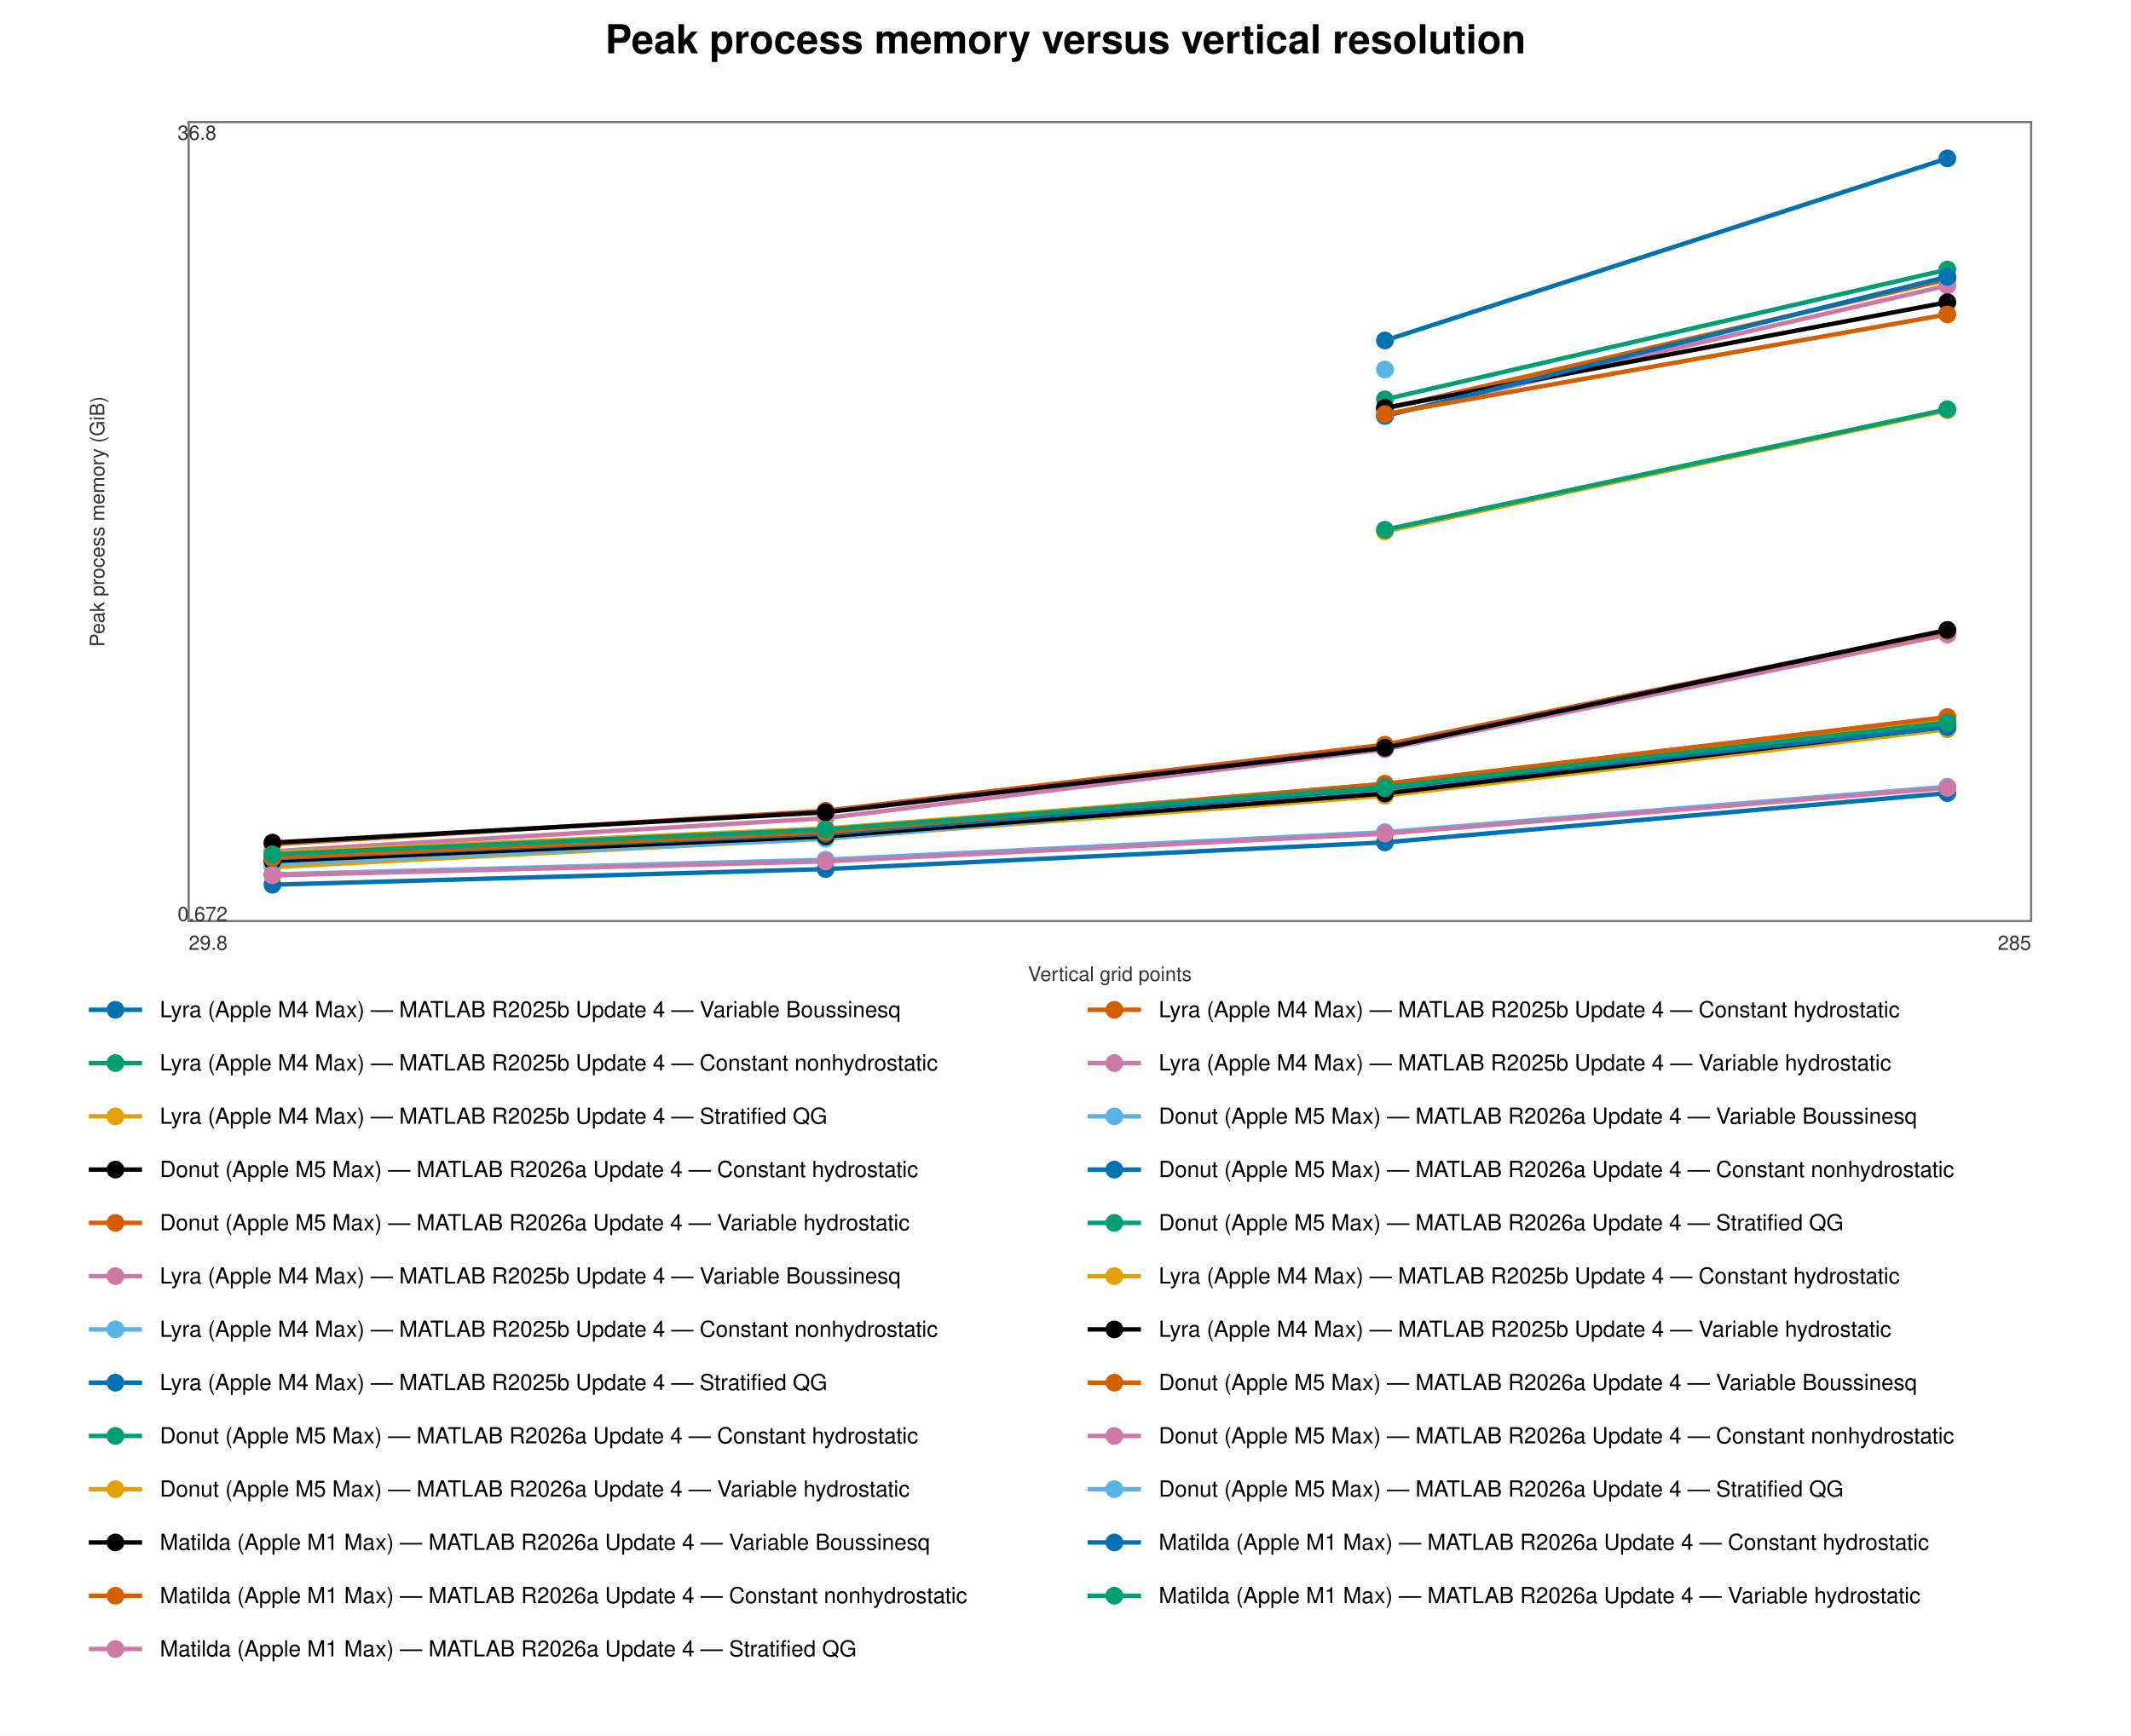
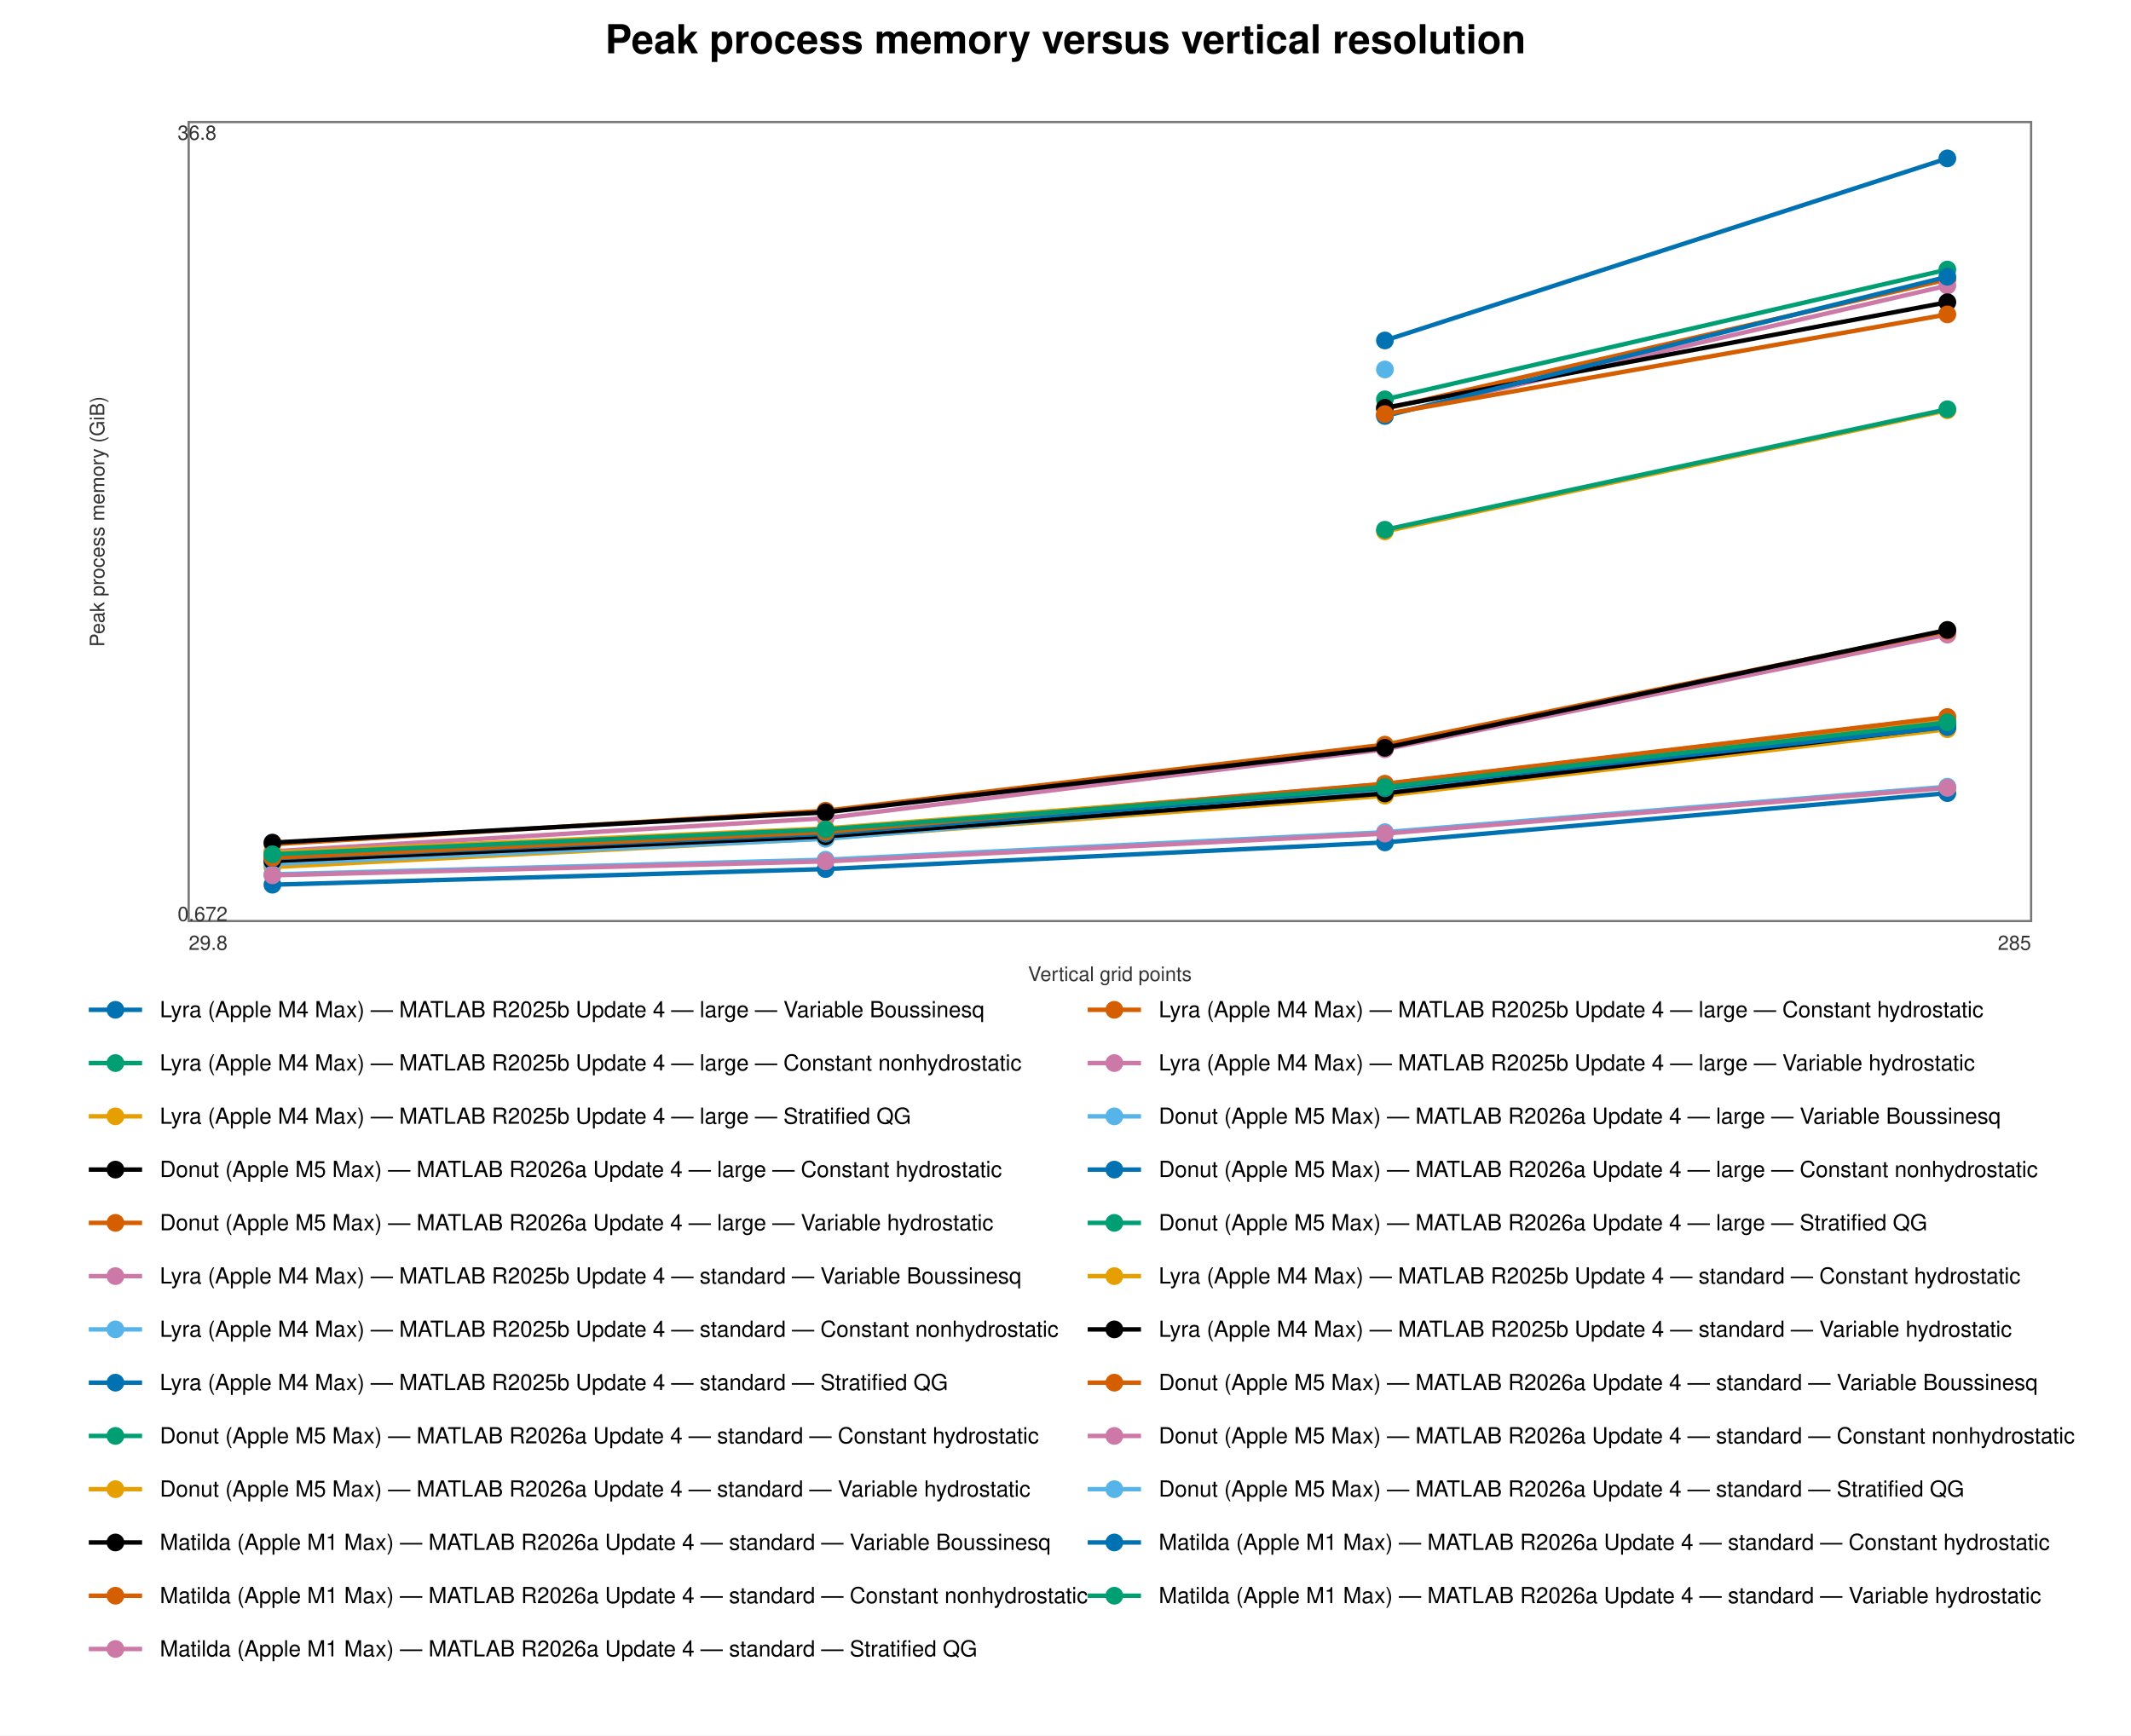
<svg xmlns="http://www.w3.org/2000/svg" viewBox="0 0 960 782" role="img" aria-labelledby="peak-process-memory-versus-vertical-resolution-title peak-process-memory-versus-vertical-resolution-desc">
  <rect width="100%" height="100%" fill="white" />
  <text x="480" y="24" text-anchor="middle" font-family="Avenir Next, Avenir, Helvetica, Arial, sans-serif" font-size="18" font-weight="600">Peak process memory versus vertical resolution</text>
  <rect x="85" y="55" width="830" height="360" fill="none" stroke="#777" />
  <text x="85" y="428" font-family="Avenir Next, Avenir, Helvetica, Arial, sans-serif" font-size="9" fill="#333">29.8</text>
  <text x="915" y="428" text-anchor="end" font-family="Avenir Next, Avenir, Helvetica, Arial, sans-serif" font-size="9" fill="#333">285</text>
  <text x="80" y="415" font-family="Avenir Next, Avenir, Helvetica, Arial, sans-serif" font-size="9" fill="#333">0.672</text>
  <text x="80" y="63" font-family="Avenir Next, Avenir, Helvetica, Arial, sans-serif" font-size="9" fill="#333">36.8</text>
  <text x="500" y="442" text-anchor="middle" font-family="Avenir Next, Avenir, Helvetica, Arial, sans-serif" font-size="9" fill="#333">Vertical grid points</text>
  <text x="47" y="235" text-anchor="middle" transform="rotate(-90 47 235)" font-family="Avenir Next, Avenir, Helvetica, Arial, sans-serif" font-size="9" fill="#333">Peak process memory (GiB)</text>
  <polyline points="623.892,153.406 877.273,71.364" fill="none" stroke="#0072B2" stroke-width="2" />
  <circle cx="623.892" cy="153.406" r="4" fill="#0072B2" />
  <circle cx="877.273" cy="71.364" r="4" fill="#0072B2" />
  <line x1="40" y1="455" x2="64" y2="455" stroke="#0072B2" stroke-width="2" />
  <circle cx="52" cy="455" r="4" fill="#0072B2" />
-   <text x="72" y="455" dominant-baseline="middle" font-family="Avenir Next, Avenir, Helvetica, Arial, sans-serif" font-size="10">Lyra (Apple M4 Max) — MATLAB R2025b Update 4 — Variable Boussinesq</text>
+   <text x="72" y="455" dominant-baseline="middle" font-family="Avenir Next, Avenir, Helvetica, Arial, sans-serif" font-size="10">Lyra (Apple M4 Max) — MATLAB R2025b Update 4 — large — Variable Boussinesq</text>
  <polyline points="623.892,184.249 877.273,125.916" fill="none" stroke="#D55E00" stroke-width="2" />
  <circle cx="623.892" cy="184.249" r="4" fill="#D55E00" />
  <circle cx="877.273" cy="125.916" r="4" fill="#D55E00" />
  <line x1="490" y1="455" x2="514" y2="455" stroke="#D55E00" stroke-width="2" />
  <circle cx="502" cy="455" r="4" fill="#D55E00" />
-   <text x="522" y="455" dominant-baseline="middle" font-family="Avenir Next, Avenir, Helvetica, Arial, sans-serif" font-size="10">Lyra (Apple M4 Max) — MATLAB R2025b Update 4 — Constant hydrostatic</text>
+   <text x="522" y="455" dominant-baseline="middle" font-family="Avenir Next, Avenir, Helvetica, Arial, sans-serif" font-size="10">Lyra (Apple M4 Max) — MATLAB R2025b Update 4 — large — Constant hydrostatic</text>
  <polyline points="623.892,179.935 877.273,121.449" fill="none" stroke="#009E73" stroke-width="2" />
  <circle cx="623.892" cy="179.935" r="4" fill="#009E73" />
  <circle cx="877.273" cy="121.449" r="4" fill="#009E73" />
  <line x1="40" y1="479" x2="64" y2="479" stroke="#009E73" stroke-width="2" />
  <circle cx="52" cy="479" r="4" fill="#009E73" />
-   <text x="72" y="479" dominant-baseline="middle" font-family="Avenir Next, Avenir, Helvetica, Arial, sans-serif" font-size="10">Lyra (Apple M4 Max) — MATLAB R2025b Update 4 — Constant nonhydrostatic</text>
+   <text x="72" y="479" dominant-baseline="middle" font-family="Avenir Next, Avenir, Helvetica, Arial, sans-serif" font-size="10">Lyra (Apple M4 Max) — MATLAB R2025b Update 4 — large — Constant nonhydrostatic</text>
  <polyline points="623.892,187.160 877.273,128.674" fill="none" stroke="#CC79A7" stroke-width="2" />
  <circle cx="623.892" cy="187.160" r="4" fill="#CC79A7" />
  <circle cx="877.273" cy="128.674" r="4" fill="#CC79A7" />
  <line x1="490" y1="479" x2="514" y2="479" stroke="#CC79A7" stroke-width="2" />
  <circle cx="502" cy="479" r="4" fill="#CC79A7" />
-   <text x="522" y="479" dominant-baseline="middle" font-family="Avenir Next, Avenir, Helvetica, Arial, sans-serif" font-size="10">Lyra (Apple M4 Max) — MATLAB R2025b Update 4 — Variable hydrostatic</text>
+   <text x="522" y="479" dominant-baseline="middle" font-family="Avenir Next, Avenir, Helvetica, Arial, sans-serif" font-size="10">Lyra (Apple M4 Max) — MATLAB R2025b Update 4 — large — Variable hydrostatic</text>
  <polyline points="623.892,239.467 877.273,184.878" fill="none" stroke="#E69F00" stroke-width="2" />
  <circle cx="623.892" cy="239.467" r="4" fill="#E69F00" />
  <circle cx="877.273" cy="184.878" r="4" fill="#E69F00" />
  <line x1="40" y1="503" x2="64" y2="503" stroke="#E69F00" stroke-width="2" />
  <circle cx="52" cy="503" r="4" fill="#E69F00" />
-   <text x="72" y="503" dominant-baseline="middle" font-family="Avenir Next, Avenir, Helvetica, Arial, sans-serif" font-size="10">Lyra (Apple M4 Max) — MATLAB R2025b Update 4 — Stratified QG</text>
+   <text x="72" y="503" dominant-baseline="middle" font-family="Avenir Next, Avenir, Helvetica, Arial, sans-serif" font-size="10">Lyra (Apple M4 Max) — MATLAB R2025b Update 4 — large — Stratified QG</text>
  <polyline points="623.892,166.480" fill="none" stroke="#56B4E9" stroke-width="2" />
  <circle cx="623.892" cy="166.480" r="4" fill="#56B4E9" />
  <line x1="490" y1="503" x2="514" y2="503" stroke="#56B4E9" stroke-width="2" />
  <circle cx="502" cy="503" r="4" fill="#56B4E9" />
-   <text x="522" y="503" dominant-baseline="middle" font-family="Avenir Next, Avenir, Helvetica, Arial, sans-serif" font-size="10">Donut (Apple M5 Max) — MATLAB R2026a Update 4 — Variable Boussinesq</text>
+   <text x="522" y="503" dominant-baseline="middle" font-family="Avenir Next, Avenir, Helvetica, Arial, sans-serif" font-size="10">Donut (Apple M5 Max) — MATLAB R2026a Update 4 — large — Variable Boussinesq</text>
  <polyline points="623.892,183.756 877.273,136.180" fill="none" stroke="#000000" stroke-width="2" />
  <circle cx="623.892" cy="183.756" r="4" fill="#000000" />
  <circle cx="877.273" cy="136.180" r="4" fill="#000000" />
  <line x1="40" y1="527" x2="64" y2="527" stroke="#000000" stroke-width="2" />
  <circle cx="52" cy="527" r="4" fill="#000000" />
-   <text x="72" y="527" dominant-baseline="middle" font-family="Avenir Next, Avenir, Helvetica, Arial, sans-serif" font-size="10">Donut (Apple M5 Max) — MATLAB R2026a Update 4 — Constant hydrostatic</text>
+   <text x="72" y="527" dominant-baseline="middle" font-family="Avenir Next, Avenir, Helvetica, Arial, sans-serif" font-size="10">Donut (Apple M5 Max) — MATLAB R2026a Update 4 — large — Constant hydrostatic</text>
  <polyline points="623.892,187.439 877.273,124.701" fill="none" stroke="#0072B2" stroke-width="2" />
  <circle cx="623.892" cy="187.439" r="4" fill="#0072B2" />
  <circle cx="877.273" cy="124.701" r="4" fill="#0072B2" />
  <line x1="490" y1="527" x2="514" y2="527" stroke="#0072B2" stroke-width="2" />
  <circle cx="502" cy="527" r="4" fill="#0072B2" />
-   <text x="522" y="527" dominant-baseline="middle" font-family="Avenir Next, Avenir, Helvetica, Arial, sans-serif" font-size="10">Donut (Apple M5 Max) — MATLAB R2026a Update 4 — Constant nonhydrostatic</text>
+   <text x="522" y="527" dominant-baseline="middle" font-family="Avenir Next, Avenir, Helvetica, Arial, sans-serif" font-size="10">Donut (Apple M5 Max) — MATLAB R2026a Update 4 — large — Constant nonhydrostatic</text>
  <polyline points="623.892,186.582 877.273,141.657" fill="none" stroke="#D55E00" stroke-width="2" />
  <circle cx="623.892" cy="186.582" r="4" fill="#D55E00" />
  <circle cx="877.273" cy="141.657" r="4" fill="#D55E00" />
  <line x1="40" y1="551" x2="64" y2="551" stroke="#D55E00" stroke-width="2" />
  <circle cx="52" cy="551" r="4" fill="#D55E00" />
-   <text x="72" y="551" dominant-baseline="middle" font-family="Avenir Next, Avenir, Helvetica, Arial, sans-serif" font-size="10">Donut (Apple M5 Max) — MATLAB R2026a Update 4 — Variable hydrostatic</text>
+   <text x="72" y="551" dominant-baseline="middle" font-family="Avenir Next, Avenir, Helvetica, Arial, sans-serif" font-size="10">Donut (Apple M5 Max) — MATLAB R2026a Update 4 — large — Variable hydrostatic</text>
  <polyline points="623.892,238.691 877.273,184.392" fill="none" stroke="#009E73" stroke-width="2" />
  <circle cx="623.892" cy="238.691" r="4" fill="#009E73" />
  <circle cx="877.273" cy="184.392" r="4" fill="#009E73" />
  <line x1="490" y1="551" x2="514" y2="551" stroke="#009E73" stroke-width="2" />
  <circle cx="502" cy="551" r="4" fill="#009E73" />
-   <text x="522" y="551" dominant-baseline="middle" font-family="Avenir Next, Avenir, Helvetica, Arial, sans-serif" font-size="10">Donut (Apple M5 Max) — MATLAB R2026a Update 4 — Stratified QG</text>
+   <text x="522" y="551" dominant-baseline="middle" font-family="Avenir Next, Avenir, Helvetica, Arial, sans-serif" font-size="10">Donut (Apple M5 Max) — MATLAB R2026a Update 4 — large — Stratified QG</text>
  <polyline points="122.727,383.594 371.923,368.651 623.892,337.630 877.273,285.946" fill="none" stroke="#CC79A7" stroke-width="2" />
  <circle cx="122.727" cy="383.594" r="4" fill="#CC79A7" />
  <circle cx="371.923" cy="368.651" r="4" fill="#CC79A7" />
  <circle cx="623.892" cy="337.630" r="4" fill="#CC79A7" />
  <circle cx="877.273" cy="285.946" r="4" fill="#CC79A7" />
  <line x1="40" y1="575" x2="64" y2="575" stroke="#CC79A7" stroke-width="2" />
  <circle cx="52" cy="575" r="4" fill="#CC79A7" />
-   <text x="72" y="575" dominant-baseline="middle" font-family="Avenir Next, Avenir, Helvetica, Arial, sans-serif" font-size="10">Lyra (Apple M4 Max) — MATLAB R2025b Update 4 — Variable Boussinesq</text>
+   <text x="72" y="575" dominant-baseline="middle" font-family="Avenir Next, Avenir, Helvetica, Arial, sans-serif" font-size="10">Lyra (Apple M4 Max) — MATLAB R2025b Update 4 — standard — Variable Boussinesq</text>
  <polyline points="122.727,390.697 371.923,377.772 623.892,358.541 877.273,328.589" fill="none" stroke="#E69F00" stroke-width="2" />
  <circle cx="122.727" cy="390.697" r="4" fill="#E69F00" />
  <circle cx="371.923" cy="377.772" r="4" fill="#E69F00" />
  <circle cx="623.892" cy="358.541" r="4" fill="#E69F00" />
  <circle cx="877.273" cy="328.589" r="4" fill="#E69F00" />
  <line x1="490" y1="575" x2="514" y2="575" stroke="#E69F00" stroke-width="2" />
  <circle cx="502" cy="575" r="4" fill="#E69F00" />
-   <text x="522" y="575" dominant-baseline="middle" font-family="Avenir Next, Avenir, Helvetica, Arial, sans-serif" font-size="10">Lyra (Apple M4 Max) — MATLAB R2025b Update 4 — Constant hydrostatic</text>
+   <text x="522" y="575" dominant-baseline="middle" font-family="Avenir Next, Avenir, Helvetica, Arial, sans-serif" font-size="10">Lyra (Apple M4 Max) — MATLAB R2025b Update 4 — standard — Constant hydrostatic</text>
  <polyline points="122.727,389.219 371.923,377.929 623.892,356.767 877.273,325.152" fill="none" stroke="#56B4E9" stroke-width="2" />
  <circle cx="122.727" cy="389.219" r="4" fill="#56B4E9" />
  <circle cx="371.923" cy="377.929" r="4" fill="#56B4E9" />
  <circle cx="623.892" cy="356.767" r="4" fill="#56B4E9" />
  <circle cx="877.273" cy="325.152" r="4" fill="#56B4E9" />
  <line x1="40" y1="599" x2="64" y2="599" stroke="#56B4E9" stroke-width="2" />
  <circle cx="52" cy="599" r="4" fill="#56B4E9" />
-   <text x="72" y="599" dominant-baseline="middle" font-family="Avenir Next, Avenir, Helvetica, Arial, sans-serif" font-size="10">Lyra (Apple M4 Max) — MATLAB R2025b Update 4 — Constant nonhydrostatic</text>
+   <text x="72" y="599" dominant-baseline="middle" font-family="Avenir Next, Avenir, Helvetica, Arial, sans-serif" font-size="10">Lyra (Apple M4 Max) — MATLAB R2025b Update 4 — standard — Constant nonhydrostatic</text>
  <polyline points="122.727,387.965 371.923,376.845 623.892,357.517 877.273,327.385" fill="none" stroke="#000000" stroke-width="2" />
  <circle cx="122.727" cy="387.965" r="4" fill="#000000" />
  <circle cx="371.923" cy="376.845" r="4" fill="#000000" />
  <circle cx="623.892" cy="357.517" r="4" fill="#000000" />
  <circle cx="877.273" cy="327.385" r="4" fill="#000000" />
  <line x1="490" y1="599" x2="514" y2="599" stroke="#000000" stroke-width="2" />
  <circle cx="502" cy="599" r="4" fill="#000000" />
-   <text x="522" y="599" dominant-baseline="middle" font-family="Avenir Next, Avenir, Helvetica, Arial, sans-serif" font-size="10">Lyra (Apple M4 Max) — MATLAB R2025b Update 4 — Variable hydrostatic</text>
+   <text x="522" y="599" dominant-baseline="middle" font-family="Avenir Next, Avenir, Helvetica, Arial, sans-serif" font-size="10">Lyra (Apple M4 Max) — MATLAB R2025b Update 4 — standard — Variable hydrostatic</text>
  <polyline points="122.727,398.636 371.923,391.584 623.892,379.570 877.273,357.364" fill="none" stroke="#0072B2" stroke-width="2" />
  <circle cx="122.727" cy="398.636" r="4" fill="#0072B2" />
  <circle cx="371.923" cy="391.584" r="4" fill="#0072B2" />
  <circle cx="623.892" cy="379.570" r="4" fill="#0072B2" />
  <circle cx="877.273" cy="357.364" r="4" fill="#0072B2" />
  <line x1="40" y1="623" x2="64" y2="623" stroke="#0072B2" stroke-width="2" />
  <circle cx="52" cy="623" r="4" fill="#0072B2" />
-   <text x="72" y="623" dominant-baseline="middle" font-family="Avenir Next, Avenir, Helvetica, Arial, sans-serif" font-size="10">Lyra (Apple M4 Max) — MATLAB R2025b Update 4 — Stratified QG</text>
+   <text x="72" y="623" dominant-baseline="middle" font-family="Avenir Next, Avenir, Helvetica, Arial, sans-serif" font-size="10">Lyra (Apple M4 Max) — MATLAB R2025b Update 4 — standard — Stratified QG</text>
  <polyline points="122.727,380.401 371.923,365.293 623.892,335.520 877.273,284.266" fill="none" stroke="#D55E00" stroke-width="2" />
  <circle cx="122.727" cy="380.401" r="4" fill="#D55E00" />
  <circle cx="371.923" cy="365.293" r="4" fill="#D55E00" />
  <circle cx="623.892" cy="335.520" r="4" fill="#D55E00" />
  <circle cx="877.273" cy="284.266" r="4" fill="#D55E00" />
  <line x1="490" y1="623" x2="514" y2="623" stroke="#D55E00" stroke-width="2" />
  <circle cx="502" cy="623" r="4" fill="#D55E00" />
-   <text x="522" y="623" dominant-baseline="middle" font-family="Avenir Next, Avenir, Helvetica, Arial, sans-serif" font-size="10">Donut (Apple M5 Max) — MATLAB R2026a Update 4 — Variable Boussinesq</text>
+   <text x="522" y="623" dominant-baseline="middle" font-family="Avenir Next, Avenir, Helvetica, Arial, sans-serif" font-size="10">Donut (Apple M5 Max) — MATLAB R2026a Update 4 — standard — Variable Boussinesq</text>
  <polyline points="122.727,385.982 371.923,375.525 623.892,355.194 877.273,325.978" fill="none" stroke="#009E73" stroke-width="2" />
  <circle cx="122.727" cy="385.982" r="4" fill="#009E73" />
  <circle cx="371.923" cy="375.525" r="4" fill="#009E73" />
  <circle cx="623.892" cy="355.194" r="4" fill="#009E73" />
  <circle cx="877.273" cy="325.978" r="4" fill="#009E73" />
  <line x1="40" y1="647" x2="64" y2="647" stroke="#009E73" stroke-width="2" />
  <circle cx="52" cy="647" r="4" fill="#009E73" />
-   <text x="72" y="647" dominant-baseline="middle" font-family="Avenir Next, Avenir, Helvetica, Arial, sans-serif" font-size="10">Donut (Apple M5 Max) — MATLAB R2026a Update 4 — Constant hydrostatic</text>
+   <text x="72" y="647" dominant-baseline="middle" font-family="Avenir Next, Avenir, Helvetica, Arial, sans-serif" font-size="10">Donut (Apple M5 Max) — MATLAB R2026a Update 4 — standard — Constant hydrostatic</text>
  <polyline points="122.727,385.823 371.923,374.156 623.892,353.271 877.273,323.314" fill="none" stroke="#CC79A7" stroke-width="2" />
  <circle cx="122.727" cy="385.823" r="4" fill="#CC79A7" />
  <circle cx="371.923" cy="374.156" r="4" fill="#CC79A7" />
  <circle cx="623.892" cy="353.271" r="4" fill="#CC79A7" />
  <circle cx="877.273" cy="323.314" r="4" fill="#CC79A7" />
  <line x1="490" y1="647" x2="514" y2="647" stroke="#CC79A7" stroke-width="2" />
  <circle cx="502" cy="647" r="4" fill="#CC79A7" />
-   <text x="522" y="647" dominant-baseline="middle" font-family="Avenir Next, Avenir, Helvetica, Arial, sans-serif" font-size="10">Donut (Apple M5 Max) — MATLAB R2026a Update 4 — Constant nonhydrostatic</text>
+   <text x="522" y="647" dominant-baseline="middle" font-family="Avenir Next, Avenir, Helvetica, Arial, sans-serif" font-size="10">Donut (Apple M5 Max) — MATLAB R2026a Update 4 — standard — Constant nonhydrostatic</text>
  <polyline points="122.727,384.106 371.923,373.262 623.892,353.879 877.273,324.820" fill="none" stroke="#E69F00" stroke-width="2" />
  <circle cx="122.727" cy="384.106" r="4" fill="#E69F00" />
  <circle cx="371.923" cy="373.262" r="4" fill="#E69F00" />
  <circle cx="623.892" cy="353.879" r="4" fill="#E69F00" />
  <circle cx="877.273" cy="324.820" r="4" fill="#E69F00" />
  <line x1="40" y1="671" x2="64" y2="671" stroke="#E69F00" stroke-width="2" />
  <circle cx="52" cy="671" r="4" fill="#E69F00" />
-   <text x="72" y="671" dominant-baseline="middle" font-family="Avenir Next, Avenir, Helvetica, Arial, sans-serif" font-size="10">Donut (Apple M5 Max) — MATLAB R2026a Update 4 — Variable hydrostatic</text>
+   <text x="72" y="671" dominant-baseline="middle" font-family="Avenir Next, Avenir, Helvetica, Arial, sans-serif" font-size="10">Donut (Apple M5 Max) — MATLAB R2026a Update 4 — standard — Variable hydrostatic</text>
  <polyline points="122.727,393.968 371.923,387.367 623.892,374.963 877.273,354.471" fill="none" stroke="#56B4E9" stroke-width="2" />
  <circle cx="122.727" cy="393.968" r="4" fill="#56B4E9" />
  <circle cx="371.923" cy="387.367" r="4" fill="#56B4E9" />
  <circle cx="623.892" cy="374.963" r="4" fill="#56B4E9" />
  <circle cx="877.273" cy="354.471" r="4" fill="#56B4E9" />
  <line x1="490" y1="671" x2="514" y2="671" stroke="#56B4E9" stroke-width="2" />
  <circle cx="502" cy="671" r="4" fill="#56B4E9" />
-   <text x="522" y="671" dominant-baseline="middle" font-family="Avenir Next, Avenir, Helvetica, Arial, sans-serif" font-size="10">Donut (Apple M5 Max) — MATLAB R2026a Update 4 — Stratified QG</text>
+   <text x="522" y="671" dominant-baseline="middle" font-family="Avenir Next, Avenir, Helvetica, Arial, sans-serif" font-size="10">Donut (Apple M5 Max) — MATLAB R2026a Update 4 — standard — Stratified QG</text>
  <polyline points="122.727,379.663 371.923,366.004 623.892,336.939 877.273,283.818" fill="none" stroke="#000000" stroke-width="2" />
  <circle cx="122.727" cy="379.663" r="4" fill="#000000" />
  <circle cx="371.923" cy="366.004" r="4" fill="#000000" />
  <circle cx="623.892" cy="336.939" r="4" fill="#000000" />
  <circle cx="877.273" cy="283.818" r="4" fill="#000000" />
  <line x1="40" y1="695" x2="64" y2="695" stroke="#000000" stroke-width="2" />
  <circle cx="52" cy="695" r="4" fill="#000000" />
-   <text x="72" y="695" dominant-baseline="middle" font-family="Avenir Next, Avenir, Helvetica, Arial, sans-serif" font-size="10">Matilda (Apple M1 Max) — MATLAB R2026a Update 4 — Variable Boussinesq</text>
+   <text x="72" y="695" dominant-baseline="middle" font-family="Avenir Next, Avenir, Helvetica, Arial, sans-serif" font-size="10">Matilda (Apple M1 Max) — MATLAB R2026a Update 4 — standard — Variable Boussinesq</text>
  <polyline points="122.727,386.736 371.923,375.642 623.892,354.876 877.273,327.628" fill="none" stroke="#0072B2" stroke-width="2" />
  <circle cx="122.727" cy="386.736" r="4" fill="#0072B2" />
  <circle cx="371.923" cy="375.642" r="4" fill="#0072B2" />
  <circle cx="623.892" cy="354.876" r="4" fill="#0072B2" />
  <circle cx="877.273" cy="327.628" r="4" fill="#0072B2" />
  <line x1="490" y1="695" x2="514" y2="695" stroke="#0072B2" stroke-width="2" />
  <circle cx="502" cy="695" r="4" fill="#0072B2" />
-   <text x="522" y="695" dominant-baseline="middle" font-family="Avenir Next, Avenir, Helvetica, Arial, sans-serif" font-size="10">Matilda (Apple M1 Max) — MATLAB R2026a Update 4 — Constant hydrostatic</text>
+   <text x="522" y="695" dominant-baseline="middle" font-family="Avenir Next, Avenir, Helvetica, Arial, sans-serif" font-size="10">Matilda (Apple M1 Max) — MATLAB R2026a Update 4 — standard — Constant hydrostatic</text>
  <polyline points="122.727,386.459 371.923,374.850 623.892,353.145 877.273,323.067" fill="none" stroke="#D55E00" stroke-width="2" />
  <circle cx="122.727" cy="386.459" r="4" fill="#D55E00" />
  <circle cx="371.923" cy="374.850" r="4" fill="#D55E00" />
  <circle cx="623.892" cy="353.145" r="4" fill="#D55E00" />
  <circle cx="877.273" cy="323.067" r="4" fill="#D55E00" />
  <line x1="40" y1="719" x2="64" y2="719" stroke="#D55E00" stroke-width="2" />
  <circle cx="52" cy="719" r="4" fill="#D55E00" />
-   <text x="72" y="719" dominant-baseline="middle" font-family="Avenir Next, Avenir, Helvetica, Arial, sans-serif" font-size="10">Matilda (Apple M1 Max) — MATLAB R2026a Update 4 — Constant nonhydrostatic</text>
+   <text x="72" y="719" dominant-baseline="middle" font-family="Avenir Next, Avenir, Helvetica, Arial, sans-serif" font-size="10">Matilda (Apple M1 Max) — MATLAB R2026a Update 4 — standard — Constant nonhydrostatic</text>
  <polyline points="122.727,384.919 371.923,373.712 623.892,354.615 877.273,325.482" fill="none" stroke="#009E73" stroke-width="2" />
  <circle cx="122.727" cy="384.919" r="4" fill="#009E73" />
  <circle cx="371.923" cy="373.712" r="4" fill="#009E73" />
  <circle cx="623.892" cy="354.615" r="4" fill="#009E73" />
  <circle cx="877.273" cy="325.482" r="4" fill="#009E73" />
  <line x1="490" y1="719" x2="514" y2="719" stroke="#009E73" stroke-width="2" />
  <circle cx="502" cy="719" r="4" fill="#009E73" />
-   <text x="522" y="719" dominant-baseline="middle" font-family="Avenir Next, Avenir, Helvetica, Arial, sans-serif" font-size="10">Matilda (Apple M1 Max) — MATLAB R2026a Update 4 — Variable hydrostatic</text>
+   <text x="522" y="719" dominant-baseline="middle" font-family="Avenir Next, Avenir, Helvetica, Arial, sans-serif" font-size="10">Matilda (Apple M1 Max) — MATLAB R2026a Update 4 — standard — Variable hydrostatic</text>
  <polyline points="122.727,394.411 371.923,388.120 623.892,375.603 877.273,355.007" fill="none" stroke="#CC79A7" stroke-width="2" />
  <circle cx="122.727" cy="394.411" r="4" fill="#CC79A7" />
  <circle cx="371.923" cy="388.120" r="4" fill="#CC79A7" />
  <circle cx="623.892" cy="375.603" r="4" fill="#CC79A7" />
  <circle cx="877.273" cy="355.007" r="4" fill="#CC79A7" />
  <line x1="40" y1="743" x2="64" y2="743" stroke="#CC79A7" stroke-width="2" />
  <circle cx="52" cy="743" r="4" fill="#CC79A7" />
-   <text x="72" y="743" dominant-baseline="middle" font-family="Avenir Next, Avenir, Helvetica, Arial, sans-serif" font-size="10">Matilda (Apple M1 Max) — MATLAB R2026a Update 4 — Stratified QG</text>
+   <text x="72" y="743" dominant-baseline="middle" font-family="Avenir Next, Avenir, Helvetica, Arial, sans-serif" font-size="10">Matilda (Apple M1 Max) — MATLAB R2026a Update 4 — standard — Stratified QG</text>
</svg>
